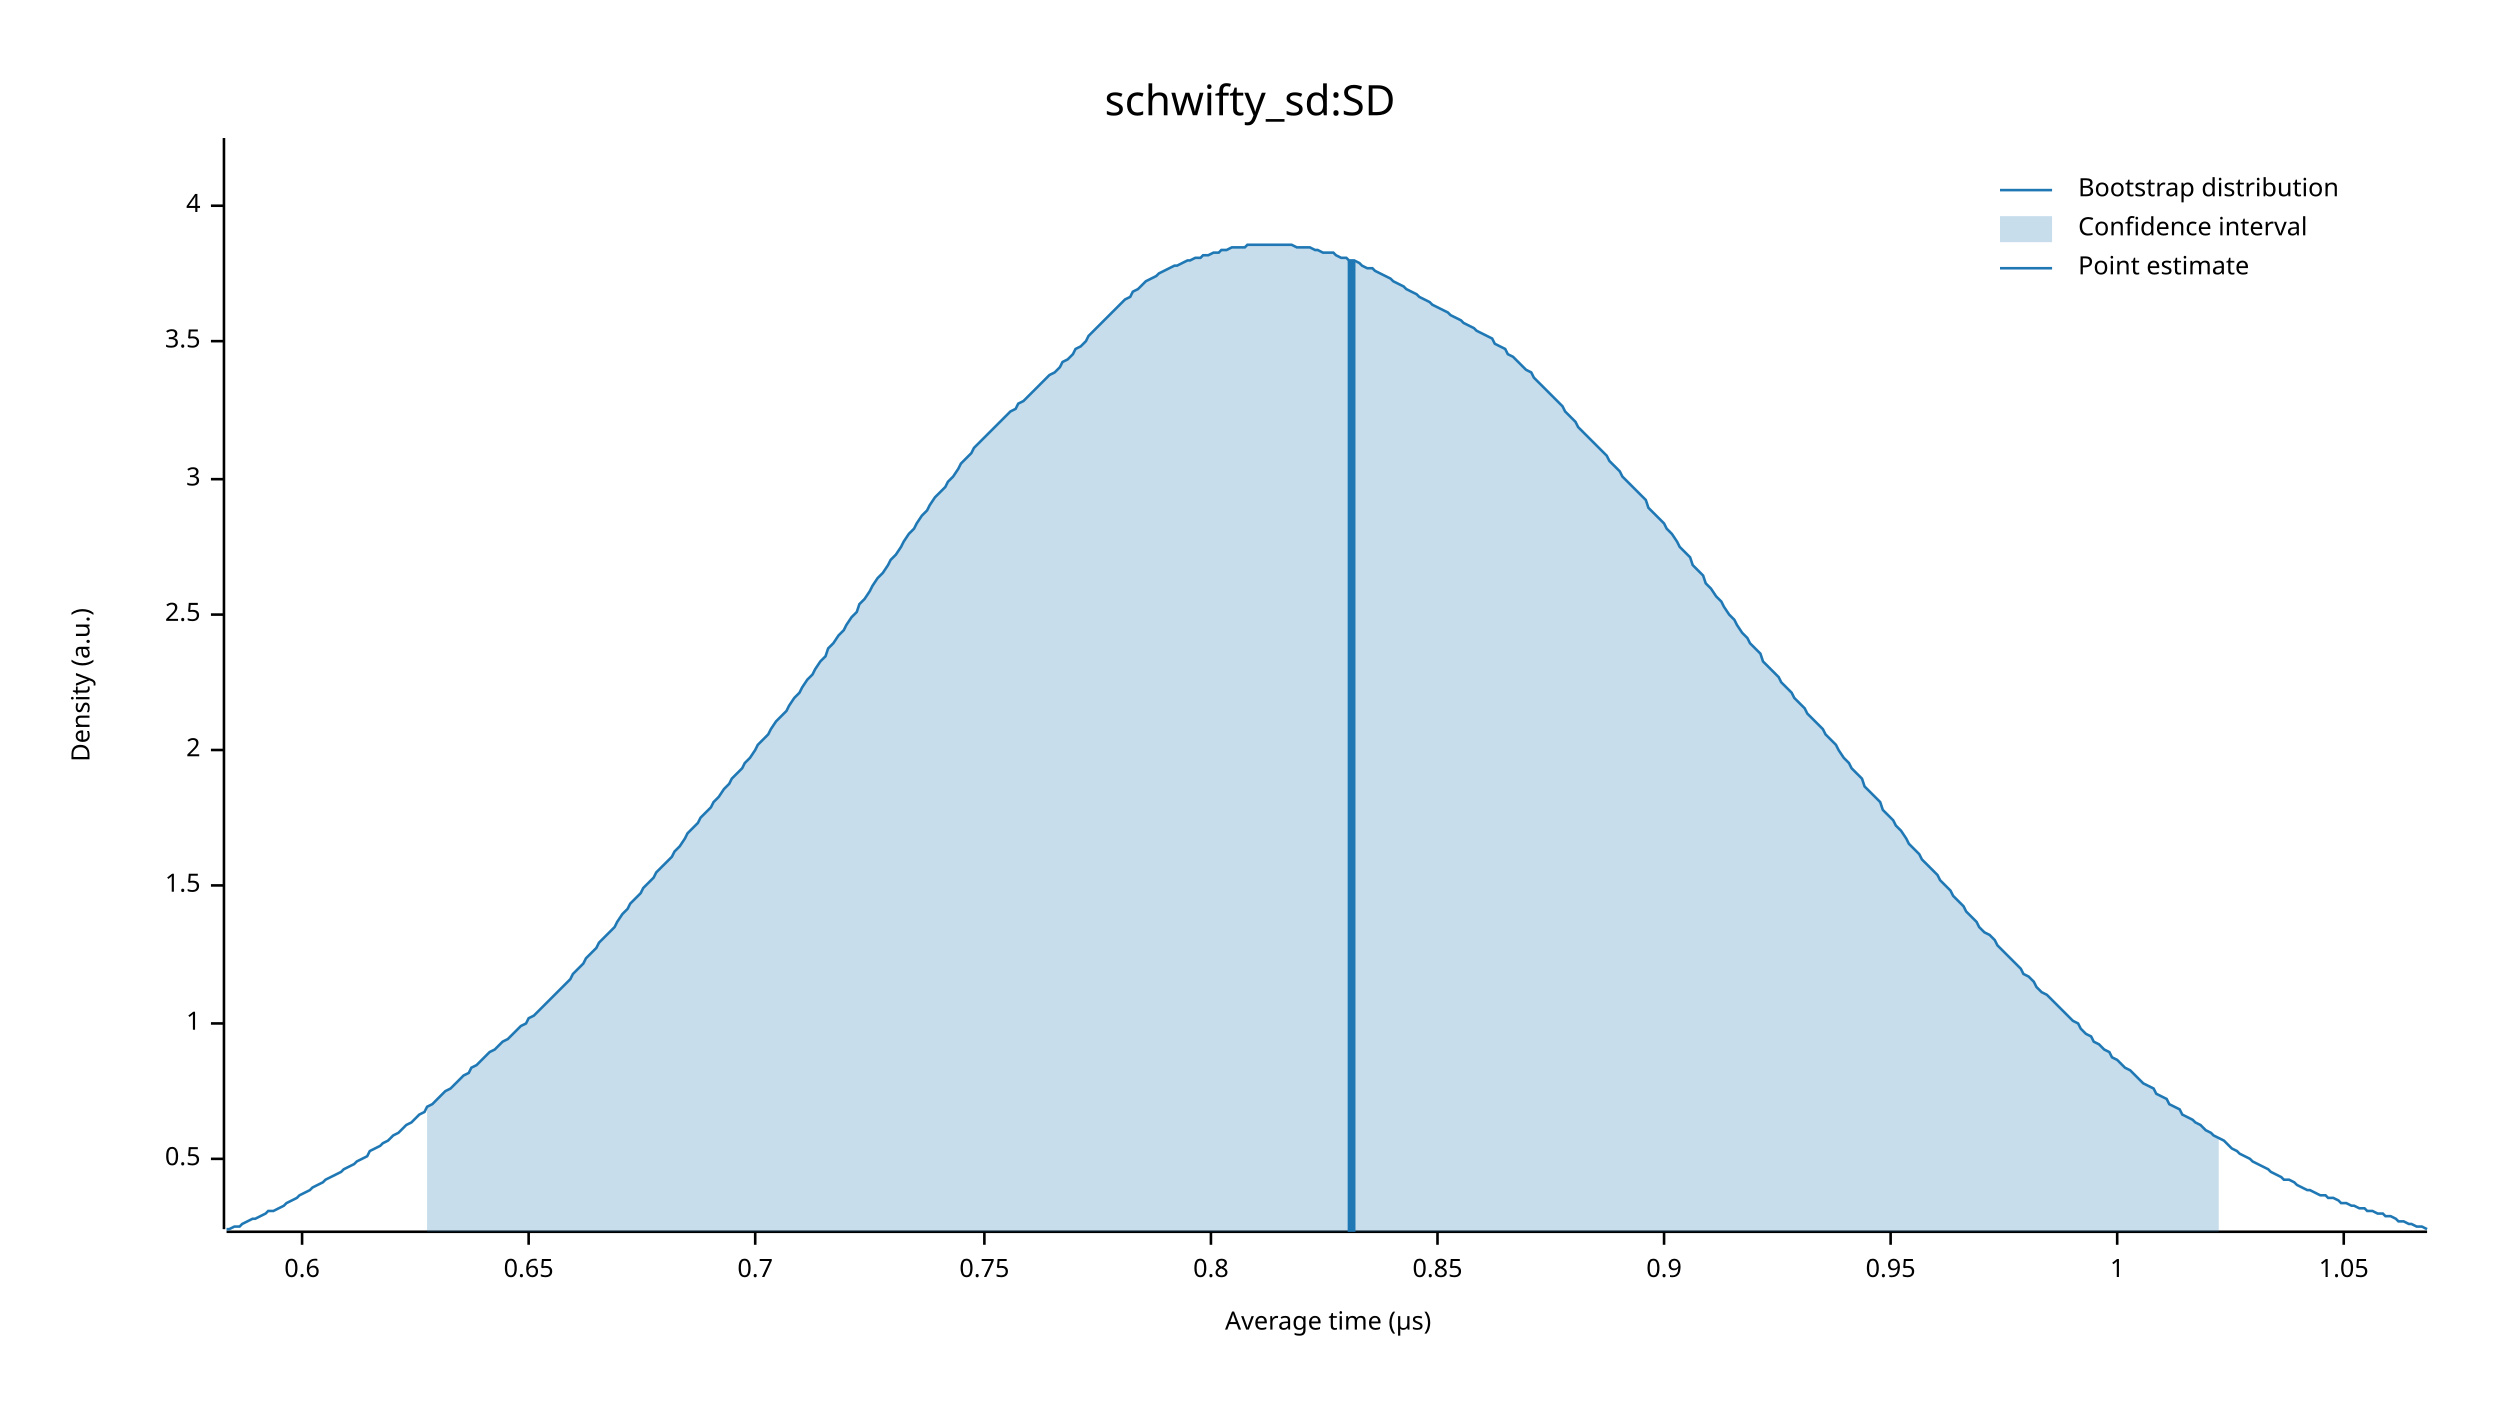
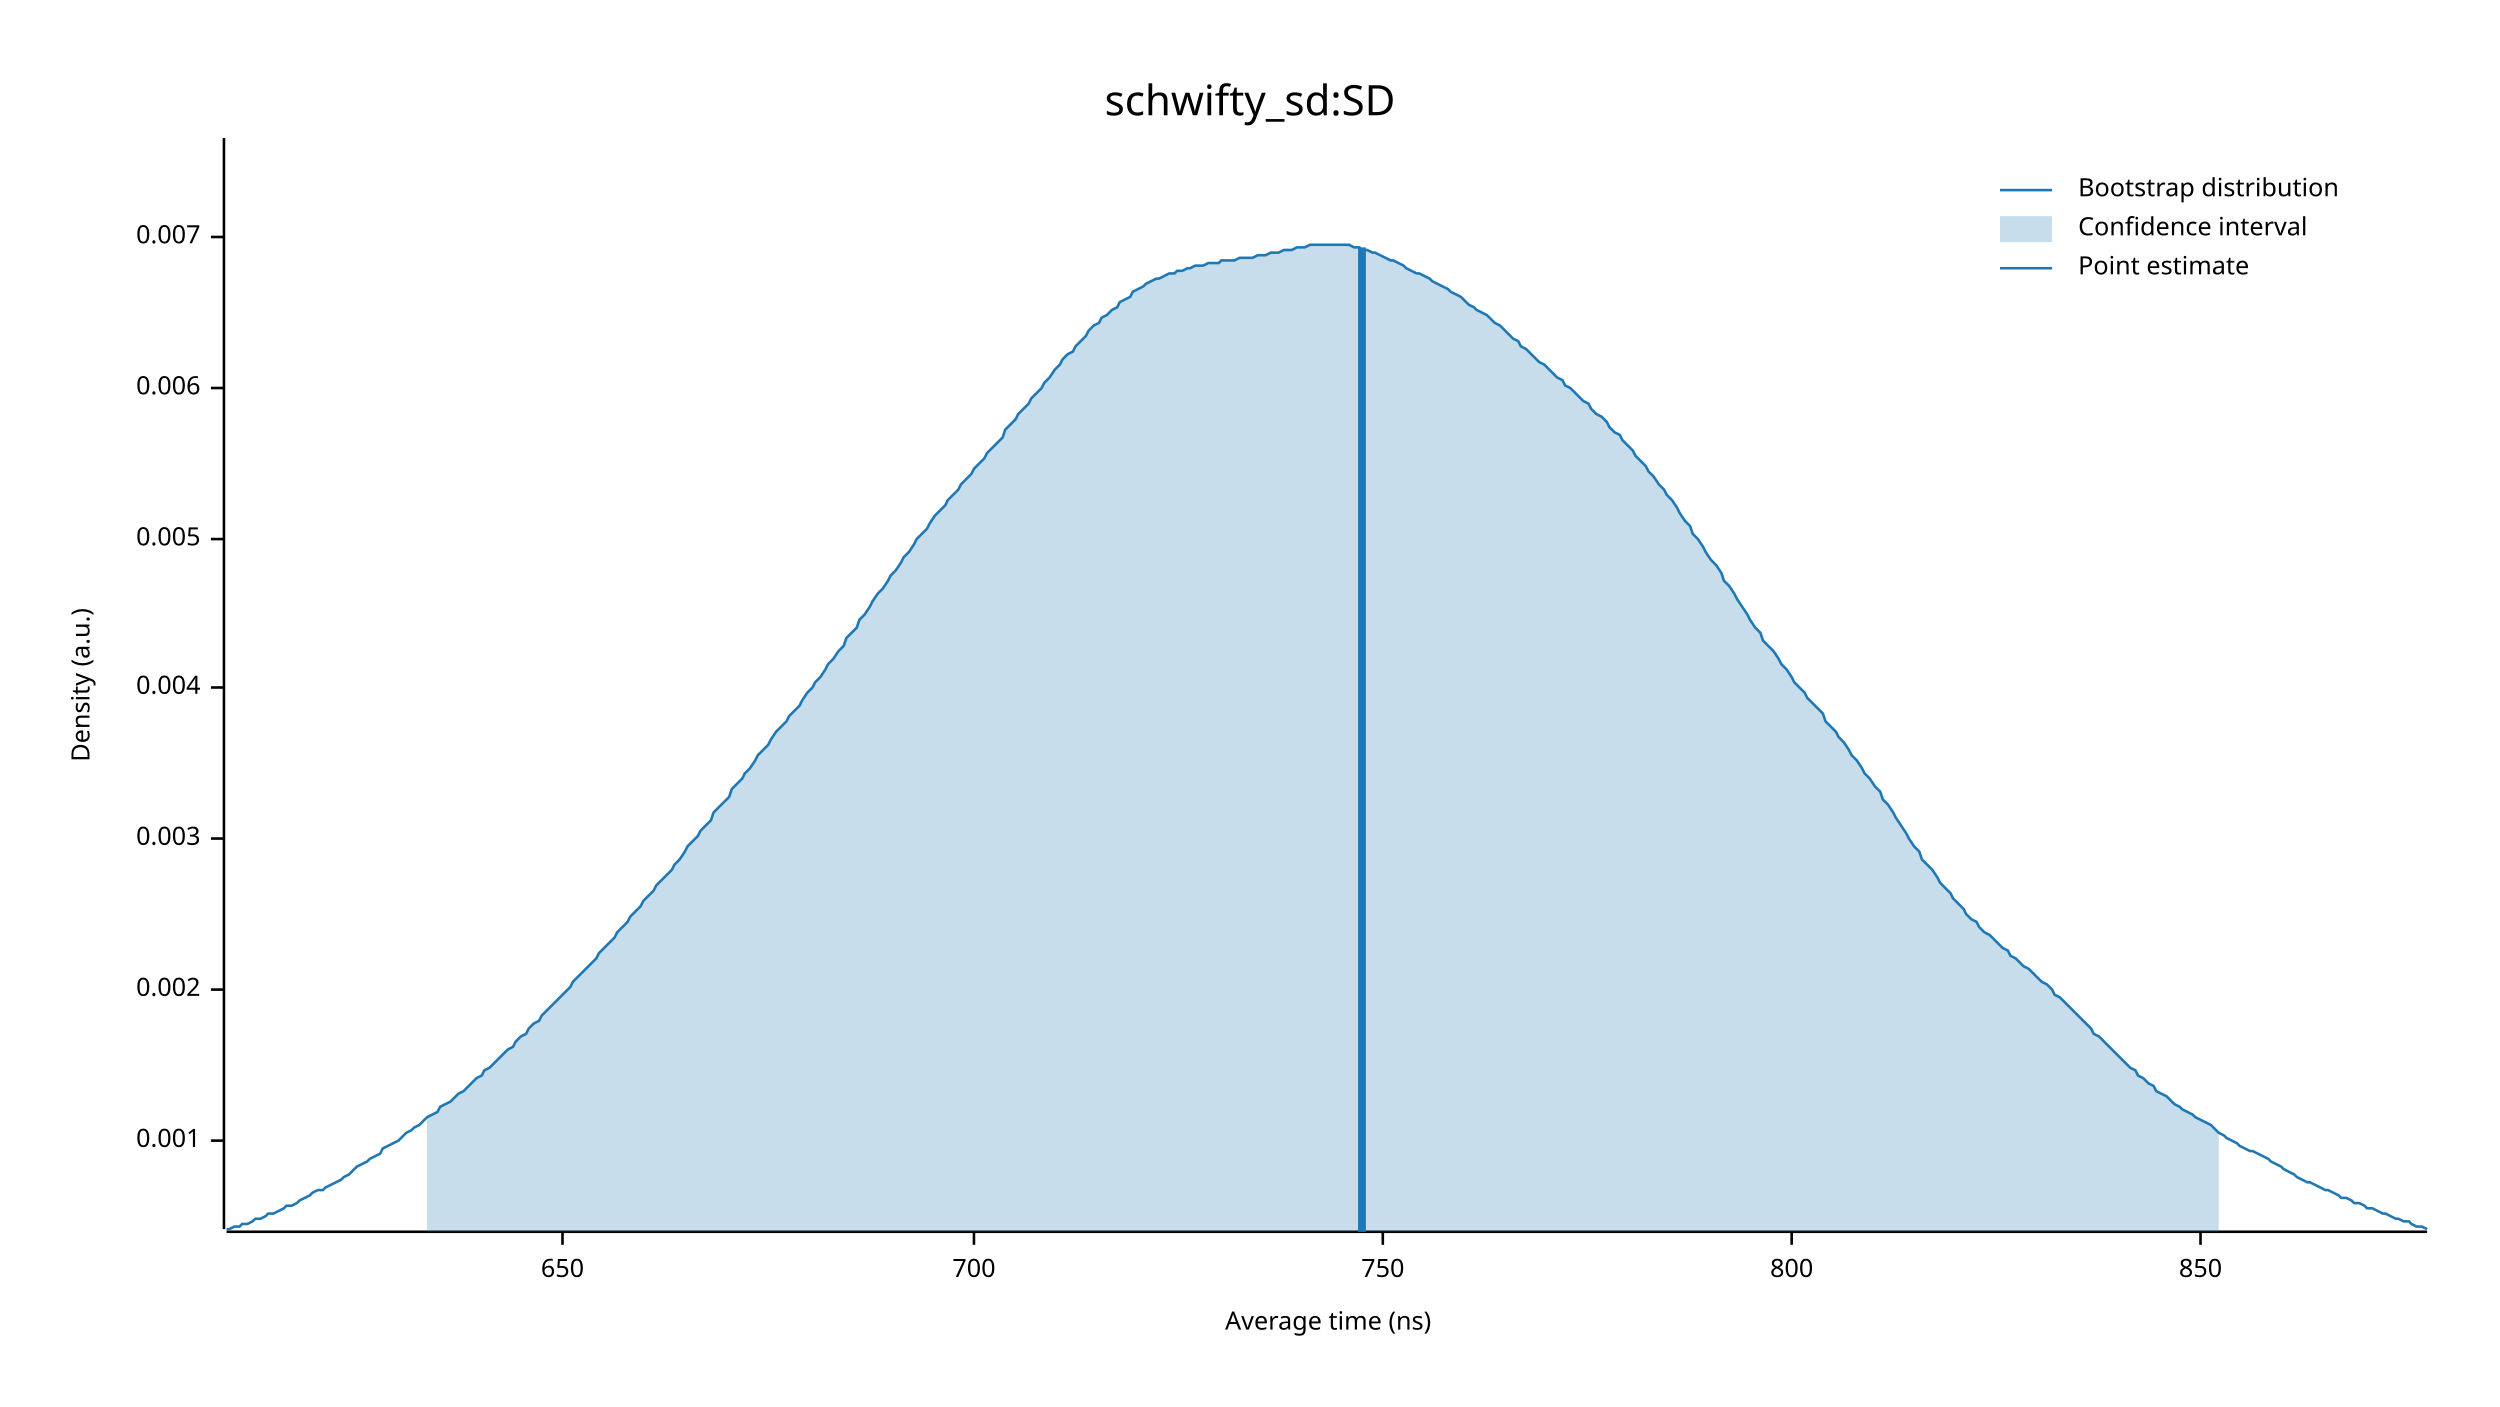
<svg xmlns="http://www.w3.org/2000/svg" width="960" height="540" viewBox="0 0 960 540">
  <text x="480" y="32" dy="0.76em" text-anchor="middle" font-family="sans-serif" font-size="16.129" opacity="1" fill="#000000">
schwifty_sd:SD
</text>
  <text x="27" y="263" dy="0.76em" text-anchor="middle" font-family="sans-serif" font-size="9.677" opacity="1" fill="#000000" transform="rotate(270, 27, 263)">
Density (a.u.)
</text>
  <text x="510" y="513" dy="-0.5ex" text-anchor="middle" font-family="sans-serif" font-size="9.677" opacity="1" fill="#000000">
- Average time (µs)
+ Average time (ns)
</text>
  <polyline fill="none" opacity="1" stroke="#000000" stroke-width="1" points="86,53 86,472 " />
-   <text x="77" y="445" dy="0.5ex" text-anchor="end" font-family="sans-serif" font-size="9.677" opacity="1" fill="#000000">
- 0.5
+   <text x="77" y="438" dy="0.5ex" text-anchor="end" font-family="sans-serif" font-size="9.677" opacity="1" fill="#000000">
+ 0.001
</text>
-   <polyline fill="none" opacity="1" stroke="#000000" stroke-width="1" points="81,445 86,445 " />
-   <text x="77" y="393" dy="0.5ex" text-anchor="end" font-family="sans-serif" font-size="9.677" opacity="1" fill="#000000">
- 1
+   <polyline fill="none" opacity="1" stroke="#000000" stroke-width="1" points="81,438 86,438 " />
+   <text x="77" y="380" dy="0.5ex" text-anchor="end" font-family="sans-serif" font-size="9.677" opacity="1" fill="#000000">
+ 0.002
</text>
-   <polyline fill="none" opacity="1" stroke="#000000" stroke-width="1" points="81,393 86,393 " />
-   <text x="77" y="340" dy="0.5ex" text-anchor="end" font-family="sans-serif" font-size="9.677" opacity="1" fill="#000000">
- 1.5
+   <polyline fill="none" opacity="1" stroke="#000000" stroke-width="1" points="81,380 86,380 " />
+   <text x="77" y="322" dy="0.5ex" text-anchor="end" font-family="sans-serif" font-size="9.677" opacity="1" fill="#000000">
+ 0.003
</text>
-   <polyline fill="none" opacity="1" stroke="#000000" stroke-width="1" points="81,340 86,340 " />
-   <text x="77" y="288" dy="0.5ex" text-anchor="end" font-family="sans-serif" font-size="9.677" opacity="1" fill="#000000">
- 2
+   <polyline fill="none" opacity="1" stroke="#000000" stroke-width="1" points="81,322 86,322 " />
+   <text x="77" y="264" dy="0.5ex" text-anchor="end" font-family="sans-serif" font-size="9.677" opacity="1" fill="#000000">
+ 0.004
</text>
-   <polyline fill="none" opacity="1" stroke="#000000" stroke-width="1" points="81,288 86,288 " />
-   <text x="77" y="236" dy="0.5ex" text-anchor="end" font-family="sans-serif" font-size="9.677" opacity="1" fill="#000000">
- 2.5
+   <polyline fill="none" opacity="1" stroke="#000000" stroke-width="1" points="81,264 86,264 " />
+   <text x="77" y="207" dy="0.5ex" text-anchor="end" font-family="sans-serif" font-size="9.677" opacity="1" fill="#000000">
+ 0.005
</text>
-   <polyline fill="none" opacity="1" stroke="#000000" stroke-width="1" points="81,236 86,236 " />
-   <text x="77" y="184" dy="0.5ex" text-anchor="end" font-family="sans-serif" font-size="9.677" opacity="1" fill="#000000">
- 3
+   <polyline fill="none" opacity="1" stroke="#000000" stroke-width="1" points="81,207 86,207 " />
+   <text x="77" y="149" dy="0.5ex" text-anchor="end" font-family="sans-serif" font-size="9.677" opacity="1" fill="#000000">
+ 0.006
</text>
-   <polyline fill="none" opacity="1" stroke="#000000" stroke-width="1" points="81,184 86,184 " />
-   <text x="77" y="131" dy="0.5ex" text-anchor="end" font-family="sans-serif" font-size="9.677" opacity="1" fill="#000000">
- 3.5
+   <polyline fill="none" opacity="1" stroke="#000000" stroke-width="1" points="81,149 86,149 " />
+   <text x="77" y="91" dy="0.5ex" text-anchor="end" font-family="sans-serif" font-size="9.677" opacity="1" fill="#000000">
+ 0.007
</text>
-   <polyline fill="none" opacity="1" stroke="#000000" stroke-width="1" points="81,131 86,131 " />
-   <text x="77" y="79" dy="0.5ex" text-anchor="end" font-family="sans-serif" font-size="9.677" opacity="1" fill="#000000">
- 4
+   <polyline fill="none" opacity="1" stroke="#000000" stroke-width="1" points="81,91 86,91 " />
+   <polyline fill="none" opacity="1" stroke="#000000" stroke-width="1" points="87,473 932,473 " />
+   <text x="216" y="483" dy="0.76em" text-anchor="middle" font-family="sans-serif" font-size="9.677" opacity="1" fill="#000000">
+ 650
</text>
-   <polyline fill="none" opacity="1" stroke="#000000" stroke-width="1" points="81,79 86,79 " />
-   <polyline fill="none" opacity="1" stroke="#000000" stroke-width="1" points="87,473 932,473 " />
-   <text x="116" y="483" dy="0.76em" text-anchor="middle" font-family="sans-serif" font-size="9.677" opacity="1" fill="#000000">
- 0.6
+   <polyline fill="none" opacity="1" stroke="#000000" stroke-width="1" points="216,473 216,478 " />
+   <text x="374" y="483" dy="0.76em" text-anchor="middle" font-family="sans-serif" font-size="9.677" opacity="1" fill="#000000">
+ 700
</text>
-   <polyline fill="none" opacity="1" stroke="#000000" stroke-width="1" points="116,473 116,478 " />
-   <text x="203" y="483" dy="0.76em" text-anchor="middle" font-family="sans-serif" font-size="9.677" opacity="1" fill="#000000">
- 0.65
+   <polyline fill="none" opacity="1" stroke="#000000" stroke-width="1" points="374,473 374,478 " />
+   <text x="531" y="483" dy="0.76em" text-anchor="middle" font-family="sans-serif" font-size="9.677" opacity="1" fill="#000000">
+ 750
</text>
-   <polyline fill="none" opacity="1" stroke="#000000" stroke-width="1" points="203,473 203,478 " />
-   <text x="290" y="483" dy="0.76em" text-anchor="middle" font-family="sans-serif" font-size="9.677" opacity="1" fill="#000000">
- 0.7
+   <polyline fill="none" opacity="1" stroke="#000000" stroke-width="1" points="531,473 531,478 " />
+   <text x="688" y="483" dy="0.76em" text-anchor="middle" font-family="sans-serif" font-size="9.677" opacity="1" fill="#000000">
+ 800
</text>
-   <polyline fill="none" opacity="1" stroke="#000000" stroke-width="1" points="290,473 290,478 " />
-   <text x="378" y="483" dy="0.76em" text-anchor="middle" font-family="sans-serif" font-size="9.677" opacity="1" fill="#000000">
- 0.75
+   <polyline fill="none" opacity="1" stroke="#000000" stroke-width="1" points="688,473 688,478 " />
+   <text x="845" y="483" dy="0.76em" text-anchor="middle" font-family="sans-serif" font-size="9.677" opacity="1" fill="#000000">
+ 850
</text>
-   <polyline fill="none" opacity="1" stroke="#000000" stroke-width="1" points="378,473 378,478 " />
-   <text x="465" y="483" dy="0.76em" text-anchor="middle" font-family="sans-serif" font-size="9.677" opacity="1" fill="#000000">
- 0.8
- </text>
-   <polyline fill="none" opacity="1" stroke="#000000" stroke-width="1" points="465,473 465,478 " />
-   <text x="552" y="483" dy="0.76em" text-anchor="middle" font-family="sans-serif" font-size="9.677" opacity="1" fill="#000000">
- 0.85
- </text>
-   <polyline fill="none" opacity="1" stroke="#000000" stroke-width="1" points="552,473 552,478 " />
-   <text x="639" y="483" dy="0.76em" text-anchor="middle" font-family="sans-serif" font-size="9.677" opacity="1" fill="#000000">
- 0.9
- </text>
-   <polyline fill="none" opacity="1" stroke="#000000" stroke-width="1" points="639,473 639,478 " />
-   <text x="726" y="483" dy="0.76em" text-anchor="middle" font-family="sans-serif" font-size="9.677" opacity="1" fill="#000000">
- 0.95
- </text>
-   <polyline fill="none" opacity="1" stroke="#000000" stroke-width="1" points="726,473 726,478 " />
-   <text x="813" y="483" dy="0.76em" text-anchor="middle" font-family="sans-serif" font-size="9.677" opacity="1" fill="#000000">
- 1
- </text>
-   <polyline fill="none" opacity="1" stroke="#000000" stroke-width="1" points="813,473 813,478 " />
-   <text x="900" y="483" dy="0.76em" text-anchor="middle" font-family="sans-serif" font-size="9.677" opacity="1" fill="#000000">
- 1.05
- </text>
-   <polyline fill="none" opacity="1" stroke="#000000" stroke-width="1" points="900,473 900,478 " />
-   <polyline fill="none" opacity="1" stroke="#1F78B4" stroke-width="1" points="87,472 88,472 90,471 92,471 93,470 95,469 97,468 98,468 100,467 102,466 103,465 105,465 107,464 109,463 110,462 112,461 114,460 115,459 117,458 119,457 120,456 122,455 124,454 125,453 127,452 129,451 131,450 132,449 134,448 136,447 137,446 139,445 141,444 142,442 144,441 146,440 147,439 149,438 151,436 153,435 154,434 156,432 158,431 159,430 161,428 163,427 164,425 166,424 168,422 169,421 171,419 173,418 175,416 176,415 178,413 180,412 181,410 183,409 185,407 186,406 188,404 190,403 191,402 193,400 195,399 197,397 198,396 200,394 202,393 203,391 205,390 207,388 208,387 210,385 212,383 214,381 215,380 217,378 219,376 220,374 222,372 224,370 225,368 227,366 229,364 230,362 232,360 234,358 236,356 237,354 239,351 241,349 242,347 244,345 246,343 247,341 249,339 251,337 252,335 254,333 256,331 258,329 259,327 261,325 263,322 264,320 266,318 268,316 269,314 271,312 273,310 274,308 276,306 278,303 280,301 281,299 283,297 285,295 286,293 288,291 290,288 291,286 293,284 295,282 296,280 298,277 300,275 302,273 303,271 305,268 307,266 308,264 310,261 312,259 313,257 315,254 317,252 318,249 320,247 322,244 324,242 325,240 327,237 329,235 330,232 332,230 334,227 335,225 337,222 339,220 341,217 342,215 344,213 346,210 347,208 349,205 351,203 352,201 354,198 356,196 357,194 359,191 361,189 363,187 364,185 366,183 368,180 369,178 371,176 373,174 374,172 376,170 378,168 379,167 381,165 383,163 385,161 386,160 388,158 390,157 391,155 393,154 395,152 396,151 398,149 400,147 401,146 403,144 405,143 407,141 408,139 410,138 412,136 413,134 415,133 417,131 418,129 420,127 422,125 423,124 425,122 427,120 429,118 430,117 432,115 434,114 435,112 437,111 439,109 440,108 442,107 444,106 445,105 447,104 449,103 451,102 452,102 454,101 456,100 457,100 459,99 461,99 462,98 464,98 466,97 468,97 469,96 471,96 473,95 474,95 476,95 478,95 479,94 481,94 483,94 484,94 486,94 488,94 490,94 491,94 493,94 495,94 496,94 498,95 500,95 501,95 503,95 505,96 506,96 508,97 510,97 512,97 513,98 515,99 517,99 518,100 520,100 522,101 523,102 525,103 527,103 528,104 530,105 532,106 534,107 535,108 537,109 539,110 540,111 542,112 544,113 545,114 547,115 549,116 550,117 552,118 554,119 556,120 557,121 559,122 561,123 562,124 564,125 566,126 567,127 569,128 571,129 573,130 574,132 576,133 578,134 579,136 581,137 583,139 584,140 586,142 588,143 589,145 591,147 593,149 595,151 596,152 598,154 600,156 601,158 603,160 605,162 606,164 608,166 610,168 611,169 613,171 615,173 617,175 618,177 620,179 622,181 623,183 625,185 627,187 628,188 630,190 632,192 633,195 635,197 637,199 639,201 640,203 642,205 644,208 645,210 647,212 649,214 650,217 652,219 654,221 655,224 657,226 659,229 661,231 662,233 664,236 666,238 667,240 669,243 671,245 672,247 674,249 676,251 677,254 679,256 681,258 683,260 684,262 686,264 688,266 689,268 691,270 693,272 694,274 696,276 698,278 700,280 701,282 703,284 705,286 706,288 708,291 710,293 711,295 713,297 715,299 716,302 718,304 720,306 722,308 723,311 725,313 727,315 728,317 730,319 732,322 733,324 735,326 737,328 738,330 740,332 742,334 744,336 745,338 747,340 749,342 750,344 752,346 754,348 755,350 757,352 759,354 760,356 762,358 764,359 766,361 767,363 769,365 771,367 772,368 774,370 776,372 777,374 779,375 781,377 782,379 784,381 786,382 788,384 789,385 791,387 793,389 794,390 796,392 798,393 799,395 801,397 803,398 804,400 806,401 808,403 810,404 811,406 813,407 815,409 816,410 818,411 820,413 821,414 823,416 825,417 827,418 828,420 830,421 832,422 833,424 835,425 837,426 838,428 840,429 842,430 843,431 845,432 847,434 849,435 850,436 852,437 854,438 855,439 857,441 859,442 860,443 862,444 864,445 865,446 867,447 869,448 871,449 872,450 874,451 876,452 877,453 879,453 881,454 882,455 884,456 886,457 887,457 889,458 891,459 893,459 894,460 896,460 898,461 899,462 901,462 903,463 904,463 906,464 908,464 909,465 911,465 913,466 915,466 916,467 918,467 920,468 921,469 923,469 925,470 926,470 928,471 930,471 932,472 " />
-   <polygon opacity="0.25" fill="#1F78B4" points="164,425 166,424 168,422 169,421 171,419 173,418 175,416 176,415 178,413 180,412 181,410 183,409 185,407 186,406 188,404 190,403 191,402 193,400 195,399 197,397 198,396 200,394 202,393 203,391 205,390 207,388 208,387 210,385 212,383 214,381 215,380 217,378 219,376 220,374 222,372 224,370 225,368 227,366 229,364 230,362 232,360 234,358 236,356 237,354 239,351 241,349 242,347 244,345 246,343 247,341 249,339 251,337 252,335 254,333 256,331 258,329 259,327 261,325 263,322 264,320 266,318 268,316 269,314 271,312 273,310 274,308 276,306 278,303 280,301 281,299 283,297 285,295 286,293 288,291 290,288 291,286 293,284 295,282 296,280 298,277 300,275 302,273 303,271 305,268 307,266 308,264 310,261 312,259 313,257 315,254 317,252 318,249 320,247 322,244 324,242 325,240 327,237 329,235 330,232 332,230 334,227 335,225 337,222 339,220 341,217 342,215 344,213 346,210 347,208 349,205 351,203 352,201 354,198 356,196 357,194 359,191 361,189 363,187 364,185 366,183 368,180 369,178 371,176 373,174 374,172 376,170 378,168 379,167 381,165 383,163 385,161 386,160 388,158 390,157 391,155 393,154 395,152 396,151 398,149 400,147 401,146 403,144 405,143 407,141 408,139 410,138 412,136 413,134 415,133 417,131 418,129 420,127 422,125 423,124 425,122 427,120 429,118 430,117 432,115 434,114 435,112 437,111 439,109 440,108 442,107 444,106 445,105 447,104 449,103 451,102 452,102 454,101 456,100 457,100 459,99 461,99 462,98 464,98 466,97 468,97 469,96 471,96 473,95 474,95 476,95 478,95 479,94 481,94 483,94 484,94 486,94 488,94 490,94 491,94 493,94 495,94 496,94 498,95 500,95 501,95 503,95 505,96 506,96 508,97 510,97 512,97 513,98 515,99 517,99 518,100 520,100 522,101 523,102 525,103 527,103 528,104 530,105 532,106 534,107 535,108 537,109 539,110 540,111 542,112 544,113 545,114 547,115 549,116 550,117 552,118 554,119 556,120 557,121 559,122 561,123 562,124 564,125 566,126 567,127 569,128 571,129 573,130 574,132 576,133 578,134 579,136 581,137 583,139 584,140 586,142 588,143 589,145 591,147 593,149 595,151 596,152 598,154 600,156 601,158 603,160 605,162 606,164 608,166 610,168 611,169 613,171 615,173 617,175 618,177 620,179 622,181 623,183 625,185 627,187 628,188 630,190 632,192 633,195 635,197 637,199 639,201 640,203 642,205 644,208 645,210 647,212 649,214 650,217 652,219 654,221 655,224 657,226 659,229 661,231 662,233 664,236 666,238 667,240 669,243 671,245 672,247 674,249 676,251 677,254 679,256 681,258 683,260 684,262 686,264 688,266 689,268 691,270 693,272 694,274 696,276 698,278 700,280 701,282 703,284 705,286 706,288 708,291 710,293 711,295 713,297 715,299 716,302 718,304 720,306 722,308 723,311 725,313 727,315 728,317 730,319 732,322 733,324 735,326 737,328 738,330 740,332 742,334 744,336 745,338 747,340 749,342 750,344 752,346 754,348 755,350 757,352 759,354 760,356 762,358 764,359 766,361 767,363 769,365 771,367 772,368 774,370 776,372 777,374 779,375 781,377 782,379 784,381 786,382 788,384 789,385 791,387 793,389 794,390 796,392 798,393 799,395 801,397 803,398 804,400 806,401 808,403 810,404 811,406 813,407 815,409 816,410 818,411 820,413 821,414 823,416 825,417 827,418 828,420 830,421 832,422 833,424 835,425 837,426 838,428 840,429 842,430 843,431 845,432 847,434 849,435 850,436 852,437 852,473 164,473 " />
-   <polyline fill="none" opacity="1" stroke="#1F78B4" stroke-width="3" points="519,473 519,100 " />
+   <polyline fill="none" opacity="1" stroke="#000000" stroke-width="1" points="845,473 845,478 " />
+   <polyline fill="none" opacity="1" stroke="#1F78B4" stroke-width="1" points="87,472 88,472 90,471 92,471 93,470 95,470 97,469 98,468 100,468 102,467 103,466 105,466 107,465 109,464 110,463 112,463 114,462 115,461 117,460 119,459 120,458 122,457 124,457 125,456 127,455 129,454 131,453 132,452 134,451 136,449 137,448 139,447 141,446 142,445 144,444 146,443 147,441 149,440 151,439 153,438 154,437 156,435 158,434 159,433 161,432 163,430 164,429 166,428 168,427 169,425 171,424 173,423 175,421 176,420 178,419 180,417 181,416 183,414 185,413 186,411 188,410 190,408 191,407 193,405 195,403 197,402 198,400 200,398 202,397 203,395 205,393 207,392 208,390 210,388 212,386 214,384 215,383 217,381 219,379 220,377 222,375 224,373 225,372 227,370 229,368 230,366 232,364 234,362 236,360 237,358 239,356 241,354 242,352 244,350 246,348 247,346 249,344 251,342 252,340 254,338 256,336 258,334 259,332 261,330 263,327 264,325 266,323 268,321 269,319 271,317 273,315 274,312 276,310 278,308 280,306 281,303 283,301 285,299 286,297 288,295 290,292 291,290 293,288 295,286 296,284 298,281 300,279 302,277 303,275 305,273 307,271 308,269 310,266 312,264 313,262 315,260 317,257 318,255 320,253 322,250 324,248 325,245 327,243 329,241 330,238 332,236 334,233 335,231 337,228 339,226 341,223 342,221 344,219 346,216 347,214 349,212 351,209 352,207 354,205 356,203 357,201 359,198 361,196 363,194 364,192 366,190 368,188 369,186 371,184 373,182 374,180 376,178 378,176 379,174 381,172 383,170 385,168 386,165 388,163 390,161 391,159 393,157 395,155 396,153 398,151 400,149 401,147 403,145 405,142 407,140 408,138 410,136 412,135 413,133 415,131 417,129 418,127 420,125 422,124 423,122 425,121 427,119 429,118 430,116 432,115 434,114 435,112 437,111 439,110 440,109 442,108 444,107 445,107 447,106 449,105 451,105 452,104 454,104 456,103 457,103 459,102 461,102 462,102 464,101 466,101 468,101 469,100 471,100 473,100 474,100 476,99 478,99 479,99 481,99 483,98 484,98 486,98 488,97 490,97 491,97 493,96 495,96 496,96 498,95 500,95 501,95 503,94 505,94 506,94 508,94 510,94 512,94 513,94 515,94 517,94 518,94 520,95 522,95 523,96 525,96 527,97 528,97 530,98 532,99 534,100 535,100 537,101 539,102 540,103 542,104 544,105 545,105 547,106 549,107 550,108 552,109 554,110 556,111 557,112 559,113 561,114 562,115 564,117 566,118 567,119 569,120 571,121 573,123 574,124 576,125 578,127 579,128 581,130 583,131 584,133 586,134 588,136 589,137 591,139 593,140 595,142 596,143 598,145 600,146 601,148 603,149 605,151 606,152 608,154 610,155 611,157 613,159 615,160 617,162 618,164 620,166 622,167 623,169 625,171 627,173 628,175 630,177 632,179 633,181 635,183 637,186 639,188 640,190 642,192 644,195 645,197 647,200 649,202 650,205 652,207 654,210 655,212 657,215 659,217 661,220 662,223 664,225 666,228 667,230 669,233 671,236 672,238 674,241 676,243 677,246 679,248 681,250 683,253 684,255 686,257 688,260 689,262 691,264 693,266 694,268 696,270 698,272 700,274 701,277 703,279 705,281 706,283 708,285 710,288 711,290 713,292 715,295 716,297 718,299 720,302 722,304 723,307 725,309 727,312 728,314 730,317 732,320 733,322 735,325 737,327 738,330 740,332 742,334 744,337 745,339 747,341 749,343 750,345 752,347 754,349 755,351 757,353 759,354 760,356 762,358 764,359 766,361 767,362 769,364 771,365 772,367 774,368 776,370 777,371 779,372 781,374 782,375 784,377 786,378 788,380 789,382 791,383 793,385 794,386 796,388 798,390 799,391 801,393 803,395 804,397 806,398 808,400 810,402 811,403 813,405 815,407 816,408 818,410 820,411 821,413 823,414 825,416 827,417 828,419 830,420 832,421 833,422 835,424 837,425 838,426 840,427 842,428 843,429 845,430 847,431 849,432 850,433 852,435 854,436 855,437 857,438 859,439 860,440 862,441 864,442 865,442 867,443 869,444 871,445 872,446 874,447 876,448 877,449 879,450 881,451 882,452 884,453 886,454 887,454 889,455 891,456 893,457 894,457 896,458 898,459 899,460 901,460 903,461 904,462 906,462 908,463 909,464 911,464 913,465 915,466 916,466 918,467 920,468 921,468 923,469 925,469 926,470 928,471 930,471 932,472 " />
+   <polygon opacity="0.25" fill="#1F78B4" points="164,429 166,428 168,427 169,425 171,424 173,423 175,421 176,420 178,419 180,417 181,416 183,414 185,413 186,411 188,410 190,408 191,407 193,405 195,403 197,402 198,400 200,398 202,397 203,395 205,393 207,392 208,390 210,388 212,386 214,384 215,383 217,381 219,379 220,377 222,375 224,373 225,372 227,370 229,368 230,366 232,364 234,362 236,360 237,358 239,356 241,354 242,352 244,350 246,348 247,346 249,344 251,342 252,340 254,338 256,336 258,334 259,332 261,330 263,327 264,325 266,323 268,321 269,319 271,317 273,315 274,312 276,310 278,308 280,306 281,303 283,301 285,299 286,297 288,295 290,292 291,290 293,288 295,286 296,284 298,281 300,279 302,277 303,275 305,273 307,271 308,269 310,266 312,264 313,262 315,260 317,257 318,255 320,253 322,250 324,248 325,245 327,243 329,241 330,238 332,236 334,233 335,231 337,228 339,226 341,223 342,221 344,219 346,216 347,214 349,212 351,209 352,207 354,205 356,203 357,201 359,198 361,196 363,194 364,192 366,190 368,188 369,186 371,184 373,182 374,180 376,178 378,176 379,174 381,172 383,170 385,168 386,165 388,163 390,161 391,159 393,157 395,155 396,153 398,151 400,149 401,147 403,145 405,142 407,140 408,138 410,136 412,135 413,133 415,131 417,129 418,127 420,125 422,124 423,122 425,121 427,119 429,118 430,116 432,115 434,114 435,112 437,111 439,110 440,109 442,108 444,107 445,107 447,106 449,105 451,105 452,104 454,104 456,103 457,103 459,102 461,102 462,102 464,101 466,101 468,101 469,100 471,100 473,100 474,100 476,99 478,99 479,99 481,99 483,98 484,98 486,98 488,97 490,97 491,97 493,96 495,96 496,96 498,95 500,95 501,95 503,94 505,94 506,94 508,94 510,94 512,94 513,94 515,94 517,94 518,94 520,95 522,95 523,96 525,96 527,97 528,97 530,98 532,99 534,100 535,100 537,101 539,102 540,103 542,104 544,105 545,105 547,106 549,107 550,108 552,109 554,110 556,111 557,112 559,113 561,114 562,115 564,117 566,118 567,119 569,120 571,121 573,123 574,124 576,125 578,127 579,128 581,130 583,131 584,133 586,134 588,136 589,137 591,139 593,140 595,142 596,143 598,145 600,146 601,148 603,149 605,151 606,152 608,154 610,155 611,157 613,159 615,160 617,162 618,164 620,166 622,167 623,169 625,171 627,173 628,175 630,177 632,179 633,181 635,183 637,186 639,188 640,190 642,192 644,195 645,197 647,200 649,202 650,205 652,207 654,210 655,212 657,215 659,217 661,220 662,223 664,225 666,228 667,230 669,233 671,236 672,238 674,241 676,243 677,246 679,248 681,250 683,253 684,255 686,257 688,260 689,262 691,264 693,266 694,268 696,270 698,272 700,274 701,277 703,279 705,281 706,283 708,285 710,288 711,290 713,292 715,295 716,297 718,299 720,302 722,304 723,307 725,309 727,312 728,314 730,317 732,320 733,322 735,325 737,327 738,330 740,332 742,334 744,337 745,339 747,341 749,343 750,345 752,347 754,349 755,351 757,353 759,354 760,356 762,358 764,359 766,361 767,362 769,364 771,365 772,367 774,368 776,370 777,371 779,372 781,374 782,375 784,377 786,378 788,380 789,382 791,383 793,385 794,386 796,388 798,390 799,391 801,393 803,395 804,397 806,398 808,400 810,402 811,403 813,405 815,407 816,408 818,410 820,411 821,413 823,414 825,416 827,417 828,419 830,420 832,421 833,422 835,424 837,425 838,426 840,427 842,428 843,429 845,430 847,431 849,432 850,433 852,435 852,473 164,473 " />
+   <polyline fill="none" opacity="1" stroke="#1F78B4" stroke-width="3" points="523,473 523,95 " />
  <text x="798" y="68" dy="0.76em" text-anchor="start" font-family="sans-serif" font-size="9.677" opacity="1" fill="#000000">
Bootstrap distribution
</text>
  <text x="798" y="83" dy="0.76em" text-anchor="start" font-family="sans-serif" font-size="9.677" opacity="1" fill="#000000">
Confidence interval
</text>
  <text x="798" y="98" dy="0.76em" text-anchor="start" font-family="sans-serif" font-size="9.677" opacity="1" fill="#000000">
Point estimate
</text>
  <polyline fill="none" opacity="1" stroke="#1F78B4" stroke-width="1" points="768,73 788,73 " />
  <rect x="768" y="83" width="20" height="10" opacity="0.25" fill="#1F78B4" stroke="none" />
  <polyline fill="none" opacity="1" stroke="#1F78B4" stroke-width="1" points="768,103 788,103 " />
</svg>
